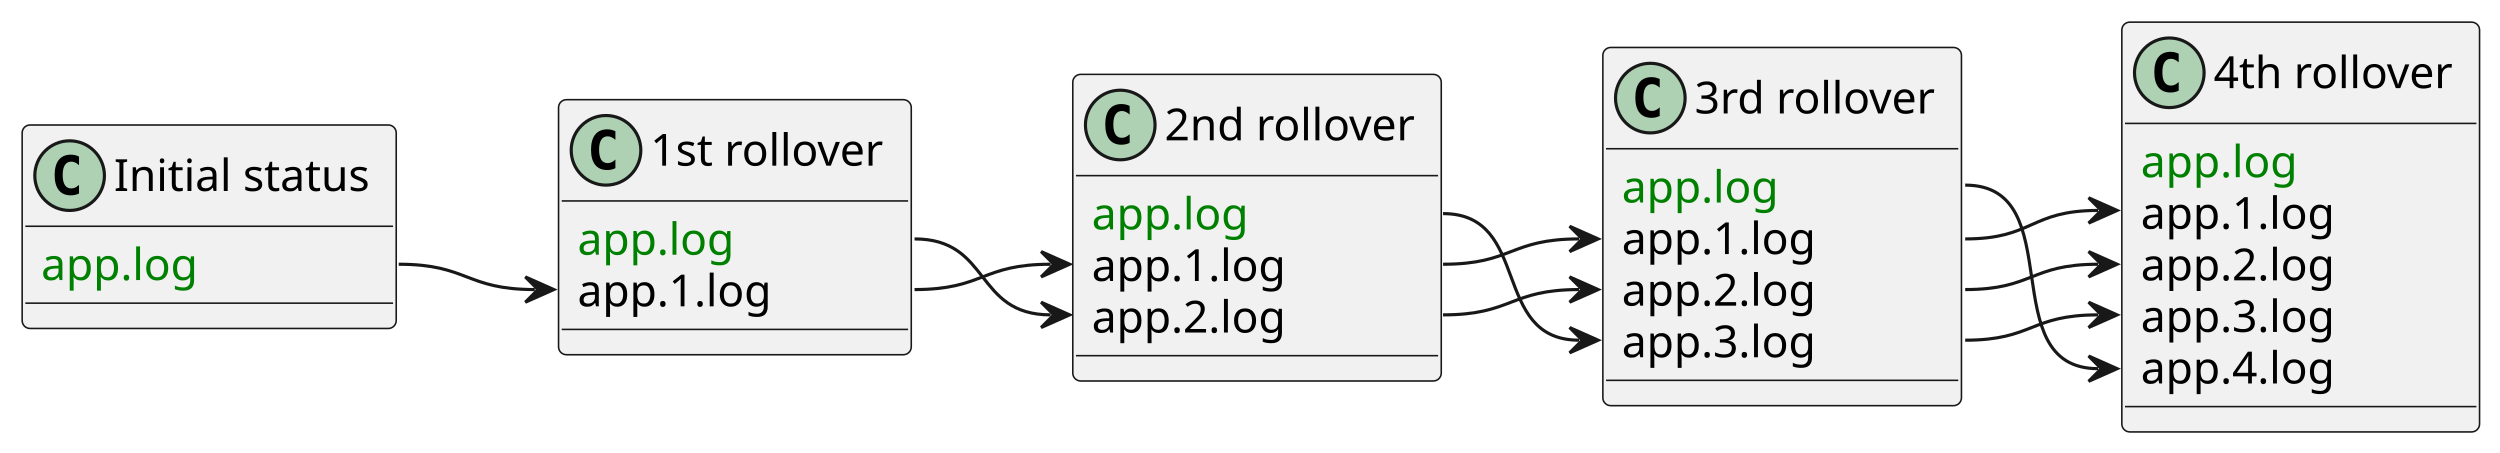
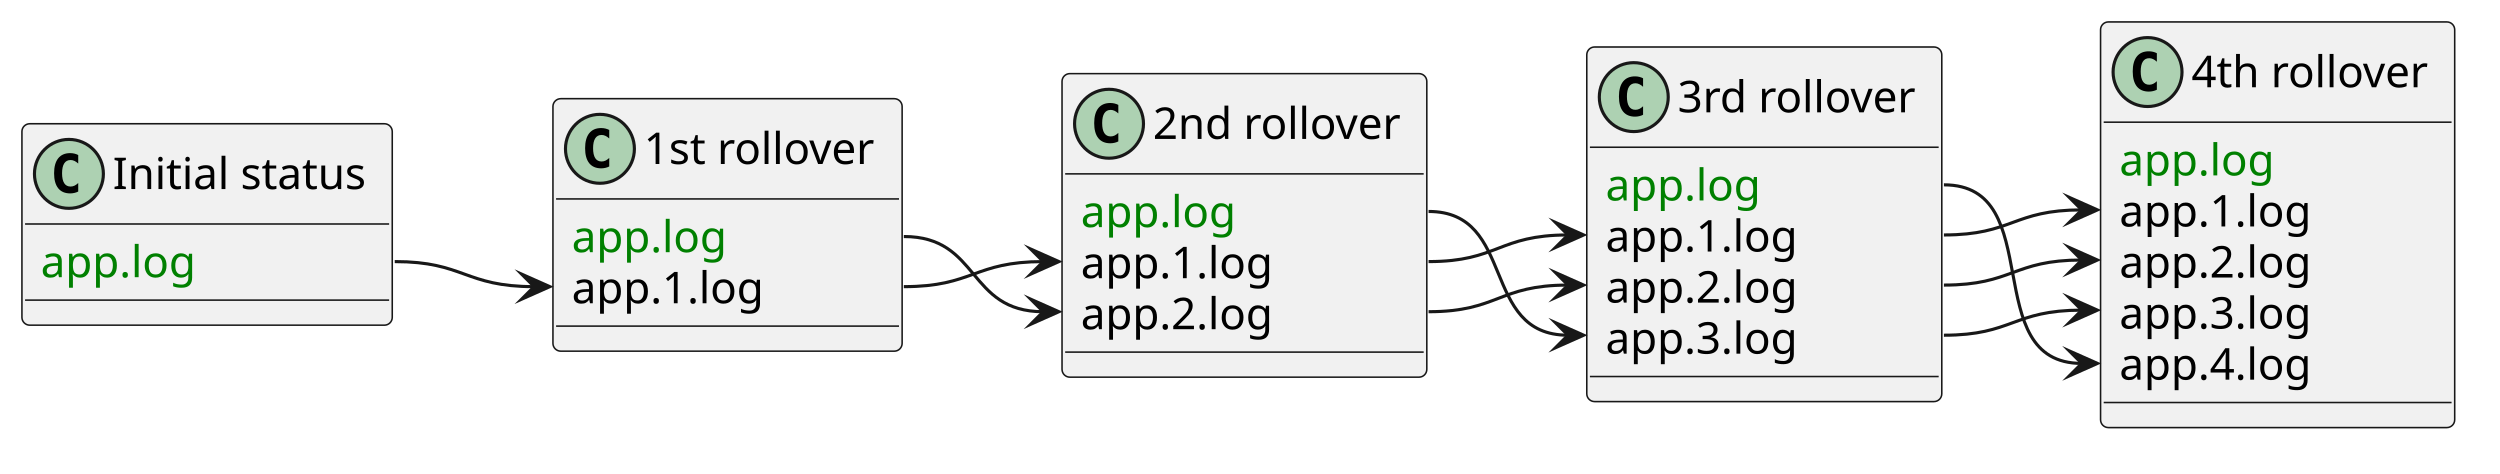
- <svg xmlns="http://www.w3.org/2000/svg" contentStyleType="text/css" data-diagram-type="CLASS" height="143px" preserveAspectRatio="none" style="width:790px;height:143px;background:#FFFFFF;" version="1.1" viewBox="0 0 790 143" width="790px" zoomAndPan="magnify">
+ <svg xmlns="http://www.w3.org/2000/svg" contentStyleType="text/css" data-diagram-type="CLASS" height="151px" preserveAspectRatio="none" style="width:798px;height:151px;background:#FFFFFF;" version="1.1" viewBox="0 0 798 151" width="798px" zoomAndPan="magnify">
  <defs />
  <g>
-     <g class="entity" data-qualified-name="initial" data-source-line="1" id="ent0002">
+     <g class="entity" data-qualified-name="initial" data-source-line="1" id="ent0001">
      <rect fill="#F1F1F1" height="64.297" rx="2.5" ry="2.5" style="stroke:#181818;stroke-width:0.5;" width="118.208" x="7" y="39.5" />
      <ellipse cx="22" cy="55.5" fill="#ADD1B2" rx="11" ry="11" style="stroke:#181818;stroke-width:1;" />
      <path d="M24.969,61.141 Q24.391,61.438 23.75,61.578 Q23.109,61.734 22.406,61.734 Q19.906,61.734 18.578,60.094 Q17.266,58.438 17.266,55.312 Q17.266,52.188 18.578,50.531 Q19.906,48.875 22.406,48.875 Q23.109,48.875 23.75,49.031 Q24.406,49.188 24.969,49.484 L24.969,52.203 Q24.344,51.625 23.75,51.359 Q23.156,51.078 22.531,51.078 Q21.188,51.078 20.5,52.156 Q19.812,53.219 19.812,55.312 Q19.812,57.406 20.5,58.484 Q21.188,59.547 22.531,59.547 Q23.156,59.547 23.75,59.281 Q24.344,59 24.969,58.422 L24.969,61.141 Z " fill="#000000" />
      <text fill="#000000" font-family="sans-serif" font-size="14" lengthAdjust="spacing" textLength="86.208" x="36" y="60.347">Initial status</text>
      <line style="stroke:#181818;stroke-width:0.5;" x1="8" x2="124.208" y1="71.5" y2="71.5" />
      <text fill="#008000" font-family="sans-serif" font-size="14" lengthAdjust="spacing" textLength="52.145" x="13" y="88.495">app.log</text>
      <line style="stroke:#181818;stroke-width:0.5;" x1="8" x2="124.208" y1="95.797" y2="95.797" />
    </g>
-     <g class="entity" data-qualified-name="first" data-source-line="4" id="ent0003">
+     <g class="entity" data-qualified-name="first" data-source-line="4" id="ent0002">
      <rect fill="#F1F1F1" height="80.594" rx="2.5" ry="2.5" style="stroke:#181818;stroke-width:0.5;" width="111.461" x="176.5" y="31.5" />
      <ellipse cx="191.5" cy="47.5" fill="#ADD1B2" rx="11" ry="11" style="stroke:#181818;stroke-width:1;" />
      <path d="M194.469,53.141 Q193.891,53.438 193.25,53.578 Q192.609,53.734 191.906,53.734 Q189.406,53.734 188.078,52.094 Q186.766,50.438 186.766,47.312 Q186.766,44.188 188.078,42.531 Q189.406,40.875 191.906,40.875 Q192.609,40.875 193.25,41.031 Q193.906,41.188 194.469,41.484 L194.469,44.203 Q193.844,43.625 193.25,43.359 Q192.656,43.078 192.031,43.078 Q190.688,43.078 190,44.156 Q189.312,45.219 189.312,47.312 Q189.312,49.406 190,50.484 Q190.688,51.547 192.031,51.547 Q192.656,51.547 193.25,51.281 Q193.844,51 194.469,50.422 L194.469,53.141 Z " fill="#000000" />
      <text fill="#000000" font-family="sans-serif" font-size="14" lengthAdjust="spacing" textLength="79.461" x="205.5" y="52.347">1st rollover</text>
      <line style="stroke:#181818;stroke-width:0.5;" x1="177.5" x2="286.961" y1="63.5" y2="63.5" />
      <text fill="#008000" font-family="sans-serif" font-size="14" lengthAdjust="spacing" textLength="52.145" x="182.5" y="80.495">app.log</text>
      <text fill="#000000" font-family="sans-serif" font-size="14" lengthAdjust="spacing" textLength="65.502" x="182.5" y="96.792">app.1.log</text>
      <line style="stroke:#181818;stroke-width:0.5;" x1="177.5" x2="286.961" y1="104.094" y2="104.094" />
    </g>
-     <g class="entity" data-qualified-name="second" data-source-line="8" id="ent0004">
+     <g class="entity" data-qualified-name="second" data-source-line="8" id="ent0003">
      <rect fill="#F1F1F1" height="96.891" rx="2.5" ry="2.5" style="stroke:#181818;stroke-width:0.5;" width="116.438" x="339" y="23.5" />
      <ellipse cx="354" cy="39.5" fill="#ADD1B2" rx="11" ry="11" style="stroke:#181818;stroke-width:1;" />
      <path d="M356.969,45.141 Q356.391,45.438 355.75,45.578 Q355.109,45.734 354.406,45.734 Q351.906,45.734 350.578,44.094 Q349.266,42.438 349.266,39.312 Q349.266,36.188 350.578,34.531 Q351.906,32.875 354.406,32.875 Q355.109,32.875 355.75,33.031 Q356.406,33.188 356.969,33.484 L356.969,36.203 Q356.344,35.625 355.75,35.359 Q355.156,35.078 354.531,35.078 Q353.188,35.078 352.5,36.156 Q351.812,37.219 351.812,39.312 Q351.812,41.406 352.5,42.484 Q353.188,43.547 354.531,43.547 Q355.156,43.547 355.75,43.281 Q356.344,43 356.969,42.422 L356.969,45.141 Z " fill="#000000" />
      <text fill="#000000" font-family="sans-serif" font-size="14" lengthAdjust="spacing" textLength="84.438" x="368" y="44.347">2nd rollover</text>
      <line style="stroke:#181818;stroke-width:0.5;" x1="340" x2="454.438" y1="55.5" y2="55.5" />
      <text fill="#008000" font-family="sans-serif" font-size="14" lengthAdjust="spacing" textLength="52.145" x="345" y="72.495">app.log</text>
      <text fill="#000000" font-family="sans-serif" font-size="14" lengthAdjust="spacing" textLength="65.502" x="345" y="88.792">app.1.log</text>
      <text fill="#000000" font-family="sans-serif" font-size="14" lengthAdjust="spacing" textLength="65.502" x="345" y="105.089">app.2.log</text>
      <line style="stroke:#181818;stroke-width:0.5;" x1="340" x2="454.438" y1="112.391" y2="112.391" />
    </g>
-     <g class="entity" data-qualified-name="third" data-source-line="13" id="ent0005">
+     <g class="entity" data-qualified-name="third" data-source-line="13" id="ent0004">
      <rect fill="#F1F1F1" height="113.188" rx="2.5" ry="2.5" style="stroke:#181818;stroke-width:0.5;" width="113.32" x="506.5" y="15" />
      <ellipse cx="521.5" cy="31" fill="#ADD1B2" rx="11" ry="11" style="stroke:#181818;stroke-width:1;" />
      <path d="M524.469,36.641 Q523.891,36.938 523.25,37.078 Q522.609,37.234 521.906,37.234 Q519.406,37.234 518.078,35.594 Q516.766,33.938 516.766,30.812 Q516.766,27.688 518.078,26.031 Q519.406,24.375 521.906,24.375 Q522.609,24.375 523.25,24.531 Q523.906,24.688 524.469,24.984 L524.469,27.703 Q523.844,27.125 523.25,26.859 Q522.656,26.578 522.031,26.578 Q520.688,26.578 520,27.656 Q519.312,28.719 519.312,30.812 Q519.312,32.906 520,33.984 Q520.688,35.047 522.031,35.047 Q522.656,35.047 523.25,34.781 Q523.844,34.5 524.469,33.922 L524.469,36.641 Z " fill="#000000" />
      <text fill="#000000" font-family="sans-serif" font-size="14" lengthAdjust="spacing" textLength="81.32" x="535.5" y="35.847">3rd rollover</text>
      <line style="stroke:#181818;stroke-width:0.5;" x1="507.5" x2="618.82" y1="47" y2="47" />
      <text fill="#008000" font-family="sans-serif" font-size="14" lengthAdjust="spacing" textLength="52.145" x="512.5" y="63.995">app.log</text>
      <text fill="#000000" font-family="sans-serif" font-size="14" lengthAdjust="spacing" textLength="65.502" x="512.5" y="80.292">app.1.log</text>
      <text fill="#000000" font-family="sans-serif" font-size="14" lengthAdjust="spacing" textLength="65.502" x="512.5" y="96.589">app.2.log</text>
      <text fill="#000000" font-family="sans-serif" font-size="14" lengthAdjust="spacing" textLength="65.502" x="512.5" y="112.886">app.3.log</text>
      <line style="stroke:#181818;stroke-width:0.5;" x1="507.5" x2="618.82" y1="120.188" y2="120.188" />
    </g>
-     <g class="entity" data-qualified-name="fourth" data-source-line="19" id="ent0006">
+     <g class="entity" data-qualified-name="fourth" data-source-line="19" id="ent0005">
      <rect fill="#F1F1F1" height="129.484" rx="2.5" ry="2.5" style="stroke:#181818;stroke-width:0.5;" width="113.04" x="670.5" y="7" />
      <ellipse cx="685.5" cy="23" fill="#ADD1B2" rx="11" ry="11" style="stroke:#181818;stroke-width:1;" />
      <path d="M688.469,28.641 Q687.891,28.938 687.25,29.078 Q686.609,29.234 685.906,29.234 Q683.406,29.234 682.078,27.594 Q680.766,25.938 680.766,22.812 Q680.766,19.688 682.078,18.031 Q683.406,16.375 685.906,16.375 Q686.609,16.375 687.25,16.531 Q687.906,16.688 688.469,16.984 L688.469,19.703 Q687.844,19.125 687.25,18.859 Q686.656,18.578 686.031,18.578 Q684.688,18.578 684,19.656 Q683.312,20.719 683.312,22.812 Q683.312,24.906 684,25.984 Q684.688,27.047 686.031,27.047 Q686.656,27.047 687.25,26.781 Q687.844,26.5 688.469,25.922 L688.469,28.641 Z " fill="#000000" />
      <text fill="#000000" font-family="sans-serif" font-size="14" lengthAdjust="spacing" textLength="81.04" x="699.5" y="27.847">4th rollover</text>
      <line style="stroke:#181818;stroke-width:0.5;" x1="671.5" x2="782.54" y1="39" y2="39" />
      <text fill="#008000" font-family="sans-serif" font-size="14" lengthAdjust="spacing" textLength="52.145" x="676.5" y="55.995">app.log</text>
      <text fill="#000000" font-family="sans-serif" font-size="14" lengthAdjust="spacing" textLength="65.502" x="676.5" y="72.292">app.1.log</text>
      <text fill="#000000" font-family="sans-serif" font-size="14" lengthAdjust="spacing" textLength="65.502" x="676.5" y="88.589">app.2.log</text>
      <text fill="#000000" font-family="sans-serif" font-size="14" lengthAdjust="spacing" textLength="65.502" x="676.5" y="104.886">app.3.log</text>
      <text fill="#000000" font-family="sans-serif" font-size="14" lengthAdjust="spacing" textLength="65.502" x="676.5" y="121.183">app.4.log</text>
      <line style="stroke:#181818;stroke-width:0.5;" x1="671.5" x2="782.54" y1="128.484" y2="128.484" />
    </g>
-     <g class="link" data-entity-1="ent0002" data-entity-2="ent0003" data-link-type="dependency" data-source-line="27" id="lnk7">
-       <path codeLine="27" d="M126,83.5 C148.07,83.5 146.93,91.5 169,91.5" fill="none" id="initial-to-first" style="stroke:#181818;stroke-width:1;" />
-       <polygon fill="#181818" points="175,91.5,166,87.5,170,91.5,166,95.5,175,91.5" style="stroke:#181818;stroke-width:1;" />
+     <g class="link" data-entity-1="ent0001" data-entity-2="ent0002" data-link-type="dependency" data-source-line="27" id="lnk6">
+       <path codeLine="27" d="M126,83.5 C148.29,83.5 148.21,91.5 170.5,91.5" fill="none" id="initial-to-first" style="stroke:#181818;stroke-width:1;" />
+       <polygon fill="#181818" points="175.5,91.5,166.5,87.5,170.5,91.5,166.5,95.5,175.5,91.5" style="stroke:#181818;stroke-width:1;stroke-linejoin:miter;stroke-miterlimit:10;" />
    </g>
-     <g class="link" data-entity-1="ent0003" data-entity-2="ent0004" data-link-type="dependency" data-source-line="29" id="lnk8">
-       <path codeLine="29" d="M289,75.5 C313.25,75.5 307.75,99.5 332,99.5" fill="none" id="first-to-second" style="stroke:#181818;stroke-width:1;" />
-       <polygon fill="#181818" points="338,99.5,329,95.5,333,99.5,329,103.5,338,99.5" style="stroke:#181818;stroke-width:1;" />
+     <g class="link" data-entity-1="ent0002" data-entity-2="ent0003" data-link-type="dependency" data-source-line="29" id="lnk7">
+       <path codeLine="29" d="M288.5,75.5 C312.95,75.5 308.55,99.5 333,99.5" fill="none" id="first-to-second" style="stroke:#181818;stroke-width:1;" />
+       <polygon fill="#181818" points="338,99.5,329,95.5,333,99.5,329,103.5,338,99.5" style="stroke:#181818;stroke-width:1;stroke-linejoin:miter;stroke-miterlimit:10;" />
    </g>
-     <g class="link" data-entity-1="ent0003" data-entity-2="ent0004" data-link-type="dependency" data-source-line="30" id="lnk9">
-       <path codeLine="30" d="M289,91.5 C311.07,91.5 309.93,83.5 332,83.5" fill="none" id="first-to-second-1" style="stroke:#181818;stroke-width:1;" />
-       <polygon fill="#181818" points="338,83.5,329,79.5,333,83.5,329,87.5,338,83.5" style="stroke:#181818;stroke-width:1;" />
+     <g class="link" data-entity-1="ent0002" data-entity-2="ent0003" data-link-type="dependency" data-source-line="30" id="lnk8">
+       <path codeLine="30" d="M288.5,91.5 C310.79,91.5 310.71,83.5 333,83.5" fill="none" id="first-to-second-1" style="stroke:#181818;stroke-width:1;" />
+       <polygon fill="#181818" points="338,83.5,329,79.5,333,83.5,329,87.5,338,83.5" style="stroke:#181818;stroke-width:1;stroke-linejoin:miter;stroke-miterlimit:10;" />
    </g>
-     <g class="link" data-entity-1="ent0004" data-entity-2="ent0005" data-link-type="dependency" data-source-line="32" id="lnk10">
-       <path codeLine="32" d="M456,67.5 C484.11,67.5 470.89,107.5 499,107.5" fill="none" id="second-to-third" style="stroke:#181818;stroke-width:1;" />
-       <polygon fill="#181818" points="505,107.5,496,103.5,500,107.5,496,111.5,505,107.5" style="stroke:#181818;stroke-width:1;" />
+     <g class="link" data-entity-1="ent0003" data-entity-2="ent0004" data-link-type="dependency" data-source-line="32" id="lnk9">
+       <path codeLine="32" d="M456,67.5 C484.15,67.5 472.35,107 500.5,107" fill="none" id="second-to-third" style="stroke:#181818;stroke-width:1;" />
+       <polygon fill="#181818" points="505.5,107,496.5,103,500.5,107,496.5,111,505.5,107" style="stroke:#181818;stroke-width:1;stroke-linejoin:miter;stroke-miterlimit:10;" />
    </g>
-     <g class="link" data-entity-1="ent0004" data-entity-2="ent0005" data-link-type="dependency" data-source-line="33" id="lnk11">
-       <path codeLine="33" d="M456,83.5 C478.07,83.5 476.93,75.5 499,75.5" fill="none" id="second-to-third-1" style="stroke:#181818;stroke-width:1;" />
-       <polygon fill="#181818" points="505,75.5,496,71.5,500,75.5,496,79.5,505,75.5" style="stroke:#181818;stroke-width:1;" />
+     <g class="link" data-entity-1="ent0003" data-entity-2="ent0004" data-link-type="dependency" data-source-line="33" id="lnk10">
+       <path codeLine="33" d="M456,83.5 C478.32,83.5 478.18,75 500.5,75" fill="none" id="second-to-third-1" style="stroke:#181818;stroke-width:1;" />
+       <polygon fill="#181818" points="505.5,75,496.5,71,500.5,75,496.5,79,505.5,75" style="stroke:#181818;stroke-width:1;stroke-linejoin:miter;stroke-miterlimit:10;" />
    </g>
-     <g class="link" data-entity-1="ent0004" data-entity-2="ent0005" data-link-type="dependency" data-source-line="34" id="lnk12">
-       <path codeLine="34" d="M456,99.5 C478.07,99.5 476.93,91.5 499,91.5" fill="none" id="second-to-third-2" style="stroke:#181818;stroke-width:1;" />
-       <polygon fill="#181818" points="505,91.5,496,87.5,500,91.5,496,95.5,505,91.5" style="stroke:#181818;stroke-width:1;" />
+     <g class="link" data-entity-1="ent0003" data-entity-2="ent0004" data-link-type="dependency" data-source-line="34" id="lnk11">
+       <path codeLine="34" d="M456,99.5 C478.32,99.5 478.18,91 500.5,91" fill="none" id="second-to-third-2" style="stroke:#181818;stroke-width:1;" />
+       <polygon fill="#181818" points="505.5,91,496.5,87,500.5,91,496.5,95,505.5,91" style="stroke:#181818;stroke-width:1;stroke-linejoin:miter;stroke-miterlimit:10;" />
    </g>
-     <g class="link" data-entity-1="ent0005" data-entity-2="ent0006" data-link-type="dependency" data-source-line="36" id="lnk13">
-       <path codeLine="36" d="M621,58.5 C654.46,58.5 629.54,116.5 663,116.5" fill="none" id="third-to-fourth" style="stroke:#181818;stroke-width:1;" />
-       <polygon fill="#181818" points="669,116.5,660,112.5,664,116.5,660,120.5,669,116.5" style="stroke:#181818;stroke-width:1;" />
+     <g class="link" data-entity-1="ent0004" data-entity-2="ent0005" data-link-type="dependency" data-source-line="36" id="lnk12">
+       <path codeLine="36" d="M620.5,59 C653.91,59 631.09,116 664.5,116" fill="none" id="third-to-fourth" style="stroke:#181818;stroke-width:1;" />
+       <polygon fill="#181818" points="669.5,116,660.5,112,664.5,116,660.5,120,669.5,116" style="stroke:#181818;stroke-width:1;stroke-linejoin:miter;stroke-miterlimit:10;" />
    </g>
-     <g class="link" data-entity-1="ent0005" data-entity-2="ent0006" data-link-type="dependency" data-source-line="37" id="lnk14">
-       <path codeLine="37" d="M621,75.5 C642.71,75.5 641.29,66.5 663,66.5" fill="none" id="third-to-fourth-1" style="stroke:#181818;stroke-width:1;" />
-       <polygon fill="#181818" points="669,66.5,660,62.5,664,66.5,660,70.5,669,66.5" style="stroke:#181818;stroke-width:1;" />
+     <g class="link" data-entity-1="ent0004" data-entity-2="ent0005" data-link-type="dependency" data-source-line="37" id="lnk13">
+       <path codeLine="37" d="M620.5,75 C642.57,75 642.43,67 664.5,67" fill="none" id="third-to-fourth-1" style="stroke:#181818;stroke-width:1;" />
+       <polygon fill="#181818" points="669.5,67,660.5,63,664.5,67,660.5,71,669.5,67" style="stroke:#181818;stroke-width:1;stroke-linejoin:miter;stroke-miterlimit:10;" />
    </g>
-     <g class="link" data-entity-1="ent0005" data-entity-2="ent0006" data-link-type="dependency" data-source-line="38" id="lnk15">
-       <path codeLine="38" d="M621,91.5 C642.63,91.5 641.37,83.5 663,83.5" fill="none" id="third-to-fourth-2" style="stroke:#181818;stroke-width:1;" />
-       <polygon fill="#181818" points="669,83.5,660,79.5,664,83.5,660,87.5,669,83.5" style="stroke:#181818;stroke-width:1;" />
+     <g class="link" data-entity-1="ent0004" data-entity-2="ent0005" data-link-type="dependency" data-source-line="38" id="lnk14">
+       <path codeLine="38" d="M620.5,91 C642.57,91 642.43,83 664.5,83" fill="none" id="third-to-fourth-2" style="stroke:#181818;stroke-width:1;" />
+       <polygon fill="#181818" points="669.5,83,660.5,79,664.5,83,660.5,87,669.5,83" style="stroke:#181818;stroke-width:1;stroke-linejoin:miter;stroke-miterlimit:10;" />
    </g>
-     <g class="link" data-entity-1="ent0005" data-entity-2="ent0006" data-link-type="dependency" data-source-line="39" id="lnk16">
-       <path codeLine="39" d="M621,107.5 C642.63,107.5 641.37,99.5 663,99.5" fill="none" id="third-to-fourth-3" style="stroke:#181818;stroke-width:1;" />
-       <polygon fill="#181818" points="669,99.5,660,95.5,664,99.5,660,103.5,669,99.5" style="stroke:#181818;stroke-width:1;" />
+     <g class="link" data-entity-1="ent0004" data-entity-2="ent0005" data-link-type="dependency" data-source-line="39" id="lnk15">
+       <path codeLine="39" d="M620.5,107 C642.57,107 642.43,99 664.5,99" fill="none" id="third-to-fourth-3" style="stroke:#181818;stroke-width:1;" />
+       <polygon fill="#181818" points="669.5,99,660.5,95,664.5,99,660.5,103,669.5,99" style="stroke:#181818;stroke-width:1;stroke-linejoin:miter;stroke-miterlimit:10;" />
    </g>
  </g>
</svg>
